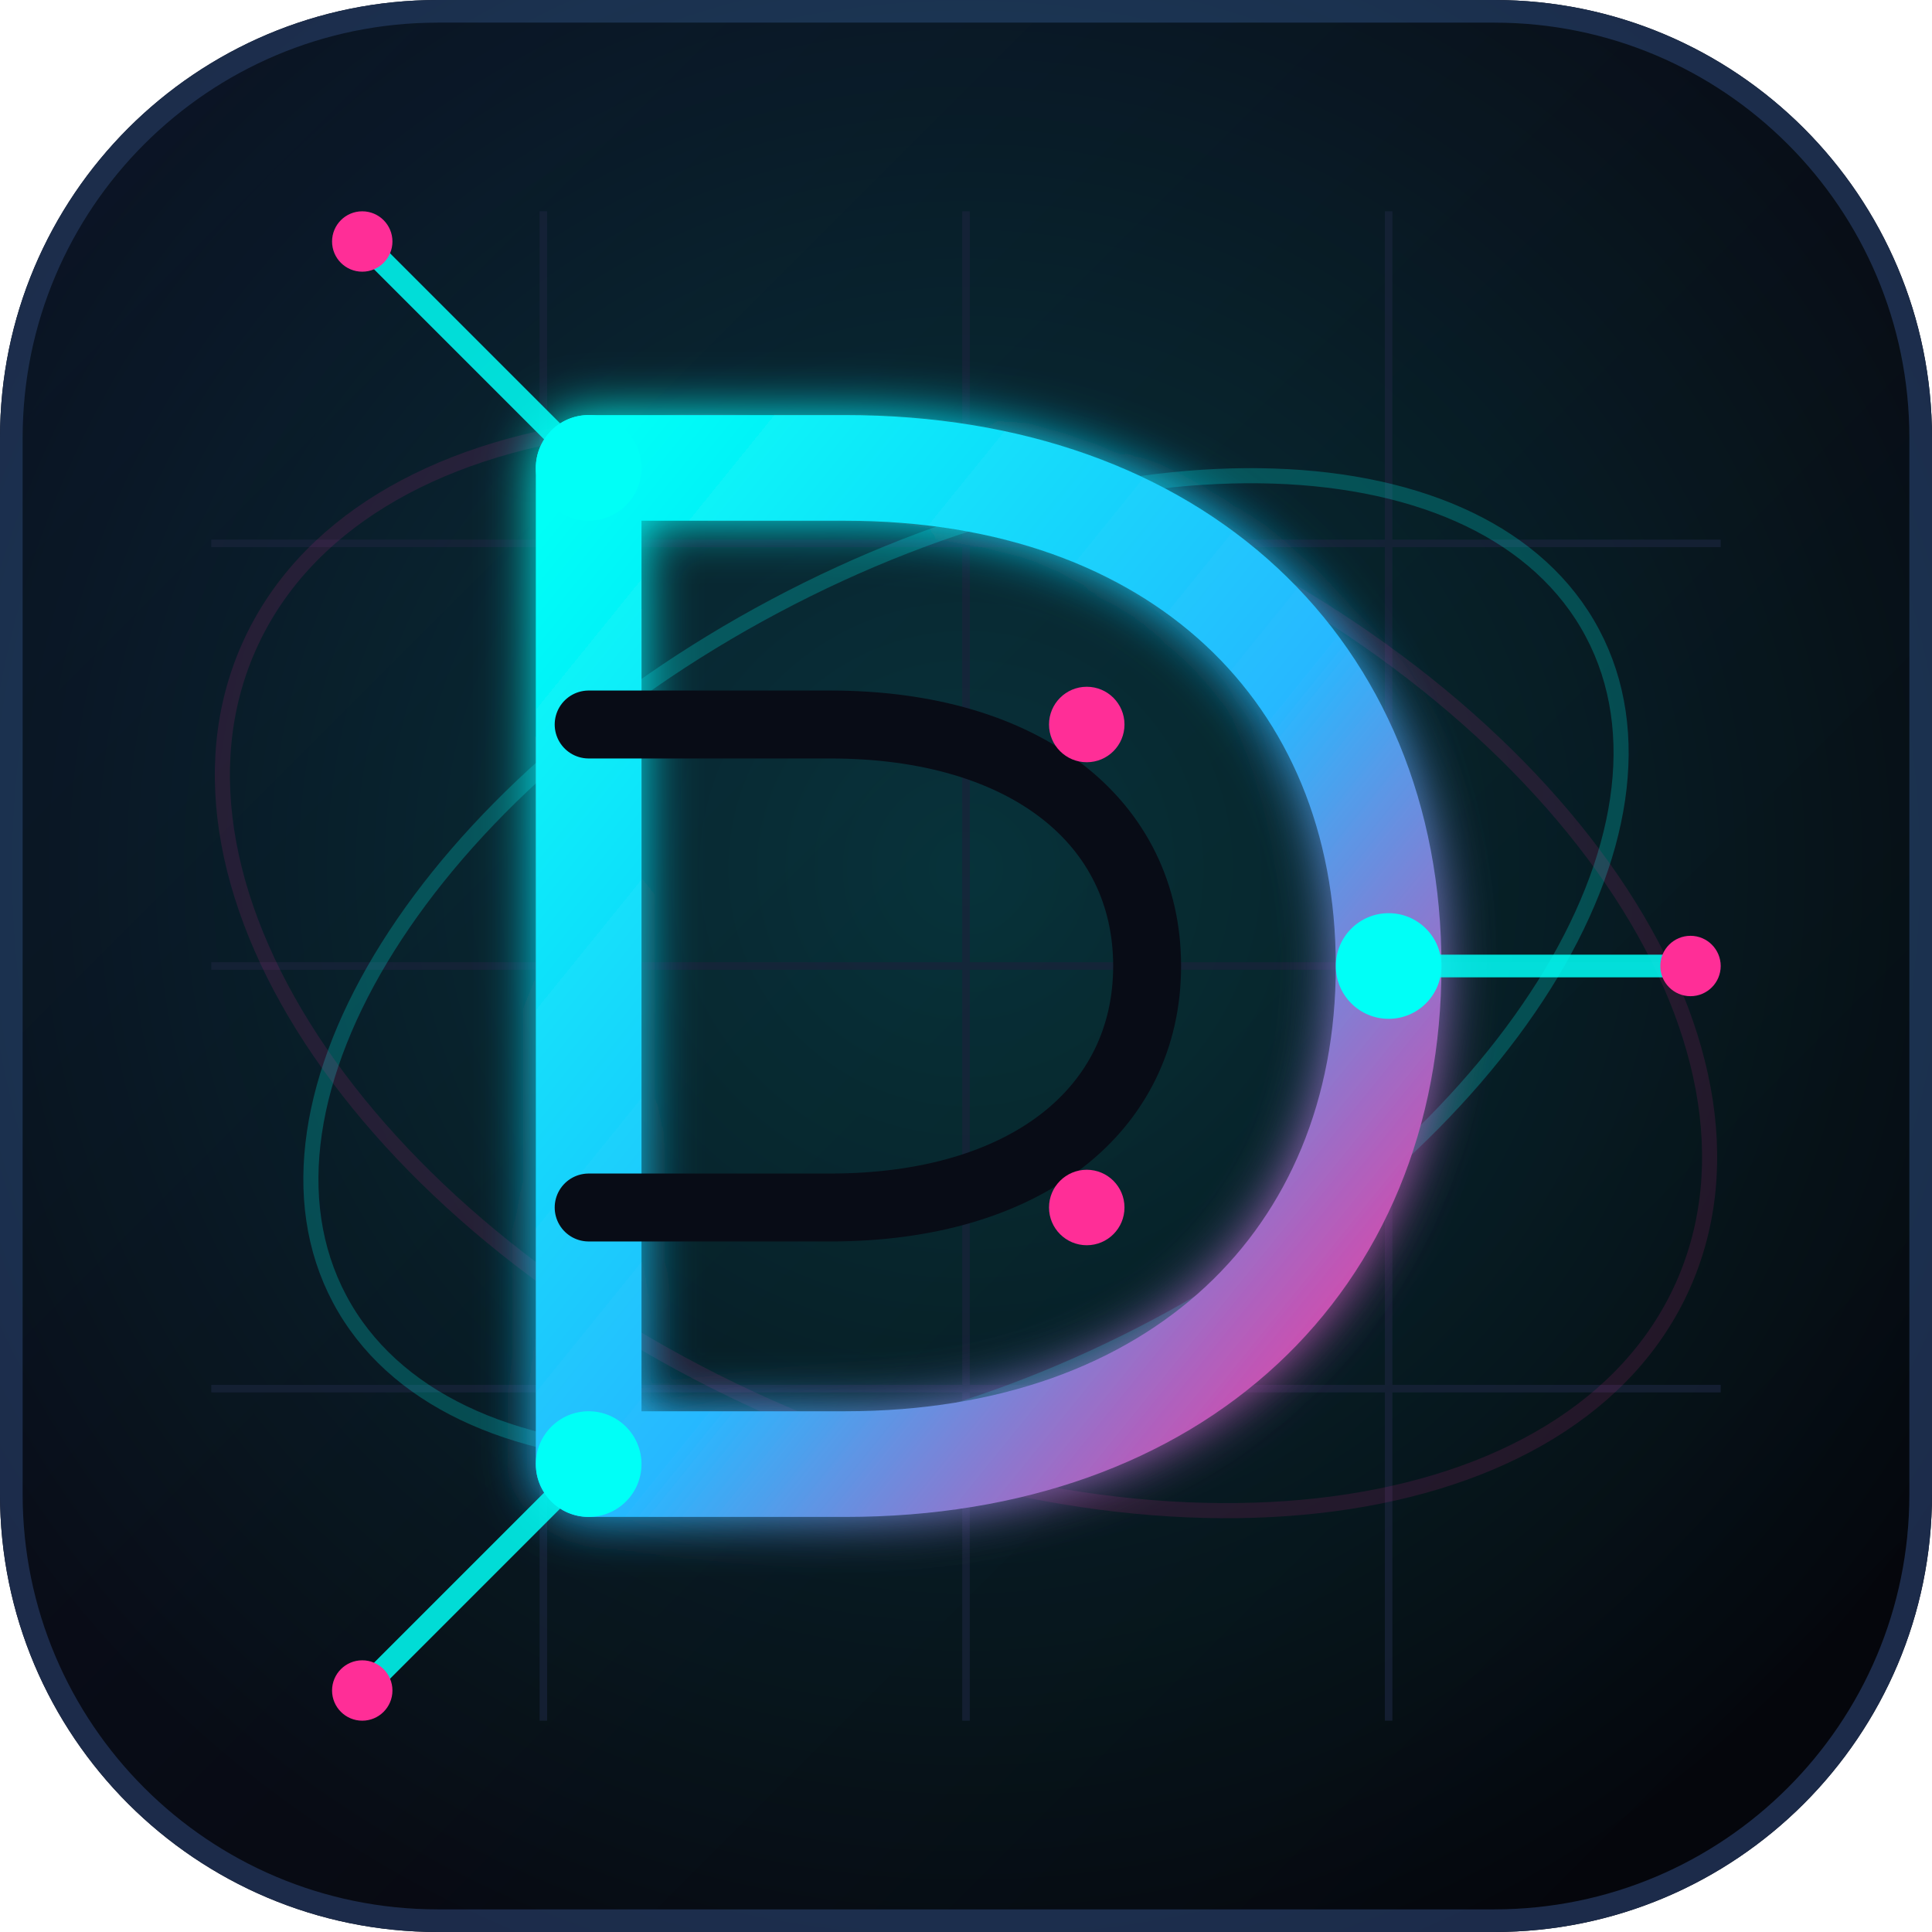
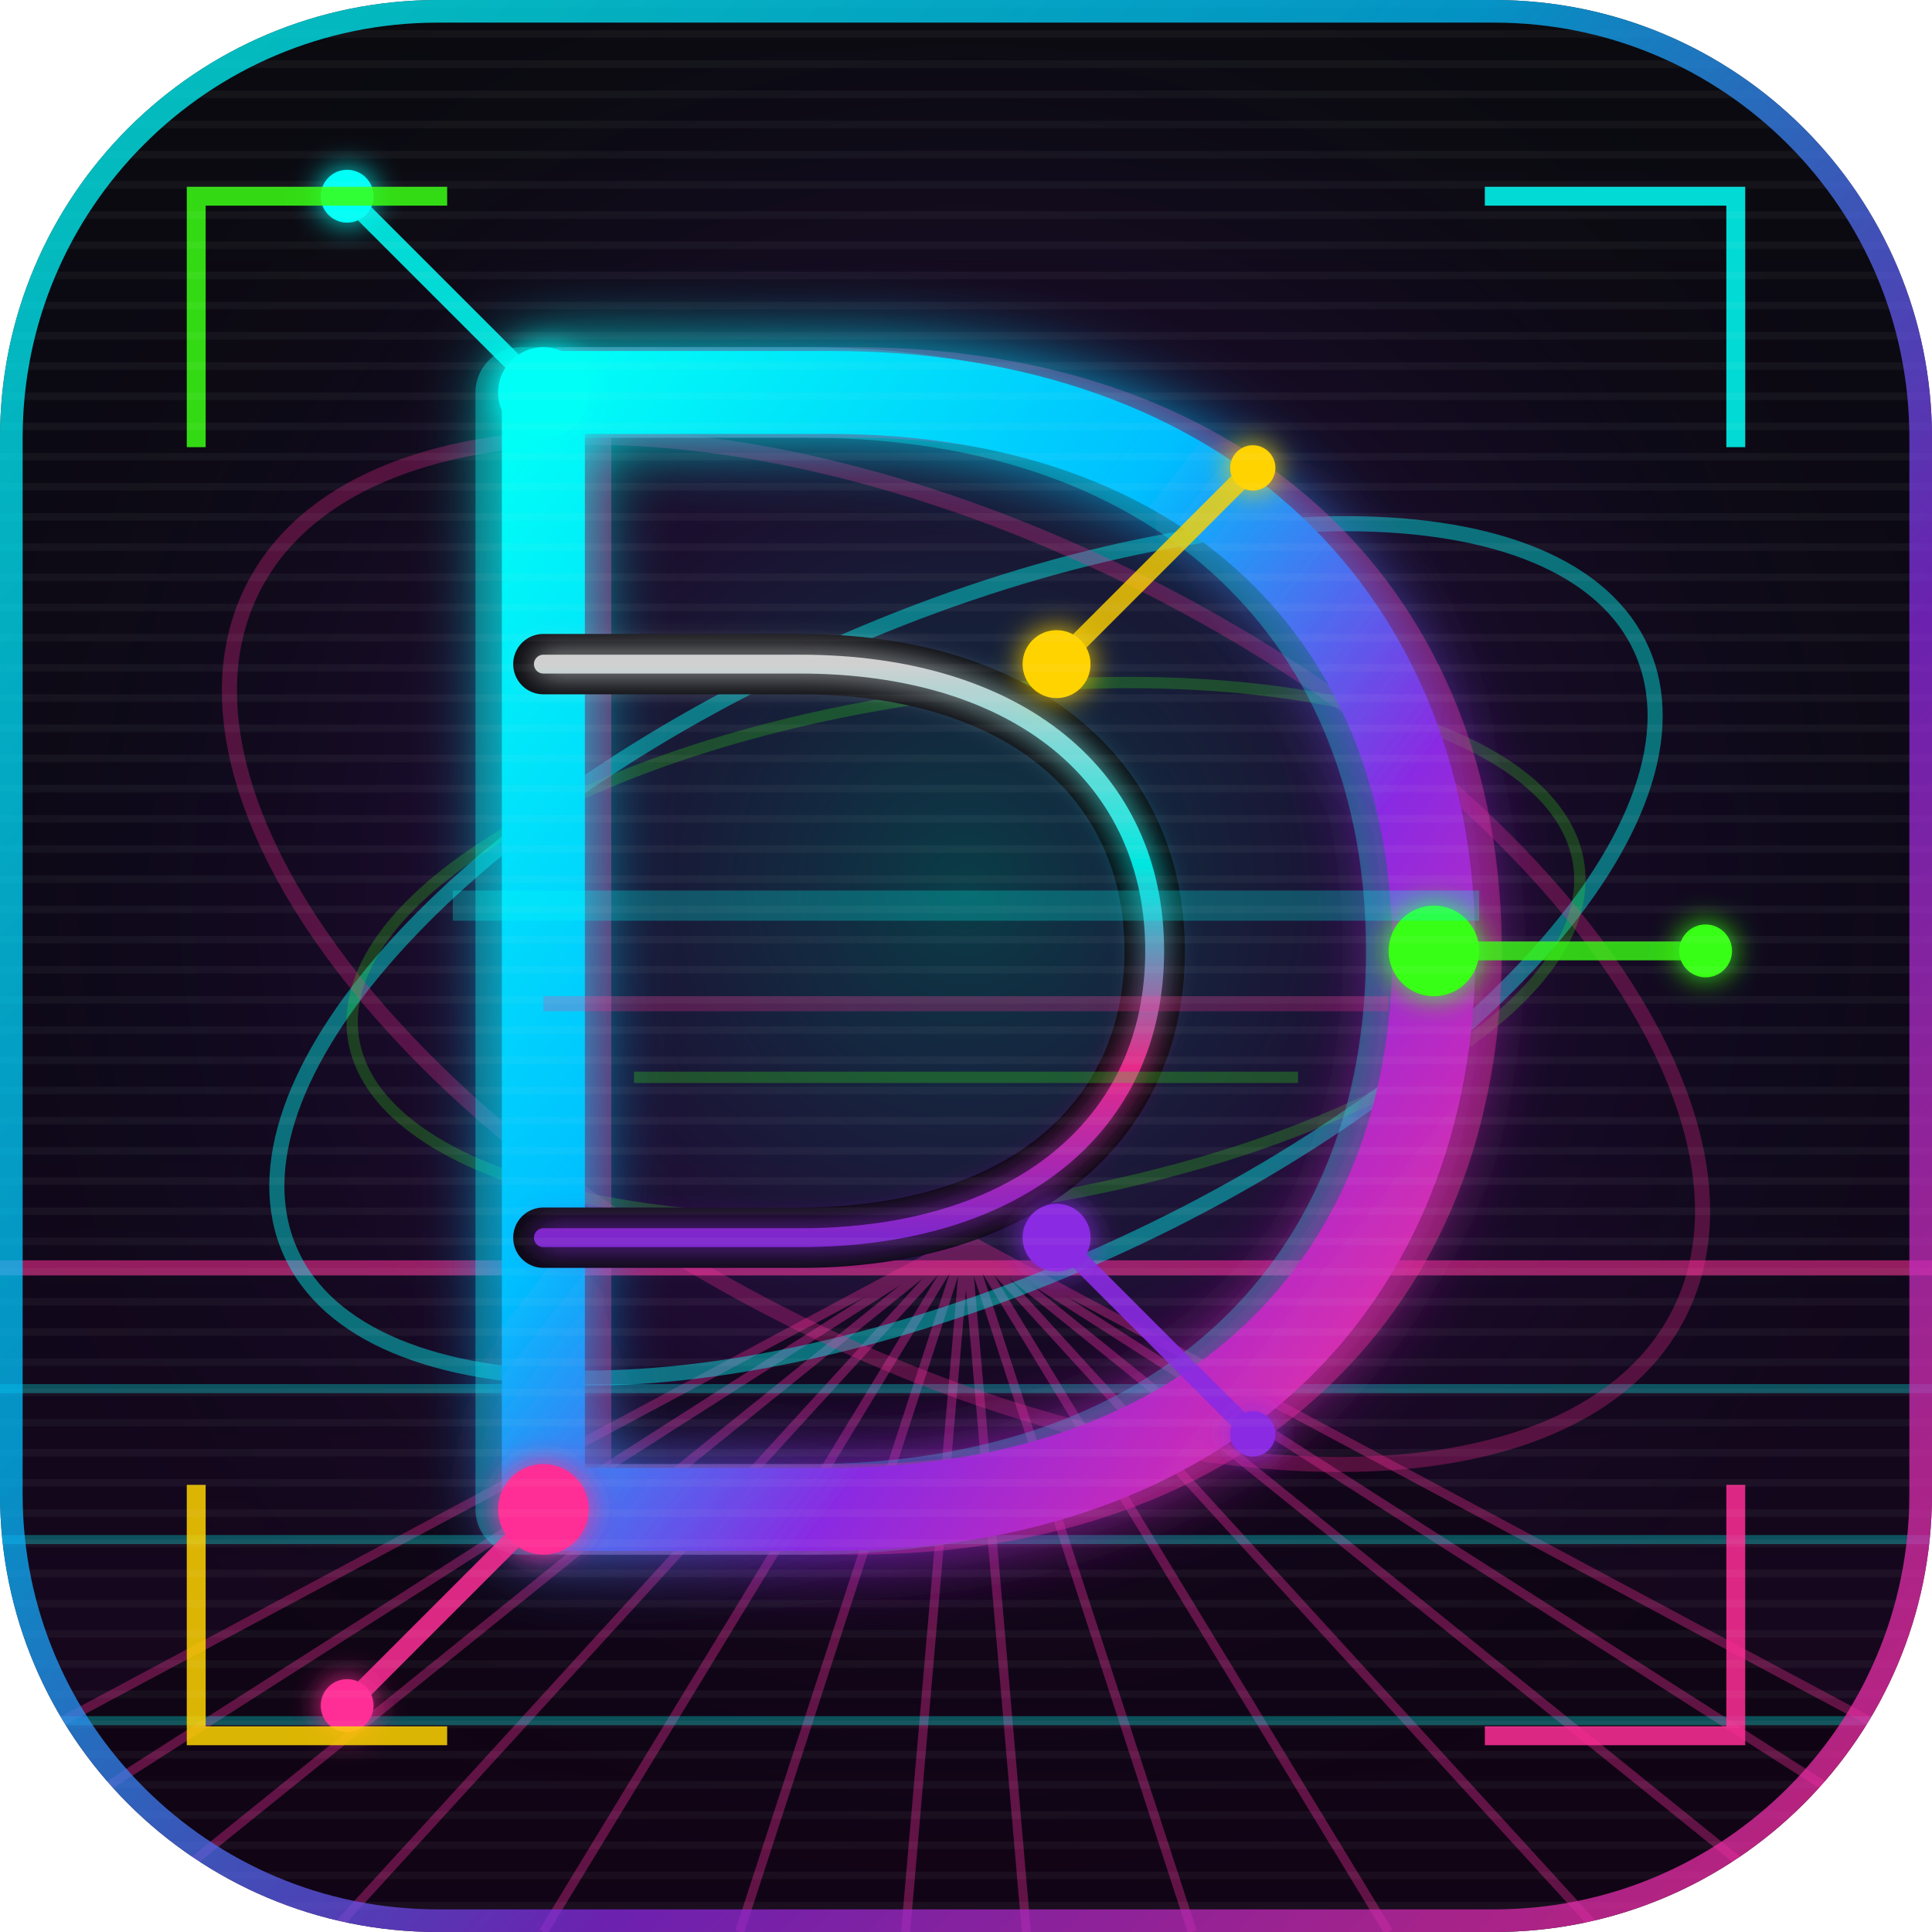
<svg xmlns="http://www.w3.org/2000/svg" viewBox="0 0 256 256" width="256" height="256" role="img" aria-labelledby="devosTitle devosDesc">
  <defs>
-     <linearGradient id="devosBackground" x1="0" y1="0" x2="1" y2="1">
-       <stop offset="0" stop-color="#0B1224" />
-       <stop offset="0.55" stop-color="#080B14" />
-       <stop offset="1" stop-color="#04050A" />
+     <linearGradient id="devosBg" x1="0" y1="0" x2="0" y2="1">
+       <stop offset="0" stop-color="#0A0A0F" />
+       <stop offset="0.55" stop-color="#0D0818" />
+       <stop offset="1" stop-color="#1A0620" />
    </linearGradient>
-     <linearGradient id="devosAccent" x1="0" y1="0" x2="1" y2="1">
+     <linearGradient id="devosNeon" x1="0" y1="0" x2="1" y2="1">
      <stop offset="0" stop-color="#00FFF7" />
-       <stop offset="0.55" stop-color="#28B8FF" />
+       <stop offset="0.38" stop-color="#00BFFF" />
+       <stop offset="0.66" stop-color="#8A2BE2" />
      <stop offset="1" stop-color="#FF2E97" />
    </linearGradient>
-     <radialGradient id="devosCore" cx="0.5" cy="0.45" r="0.6">
-       <stop offset="0" stop-color="#00FFF7" stop-opacity="0.16" />
-       <stop offset="1" stop-color="#00FFF7" stop-opacity="0" />
+     <linearGradient id="devosChrome" x1="0" y1="0" x2="0" y2="1">
+       <stop offset="0" stop-color="#E6E6E6" />
+       <stop offset="0.35" stop-color="#00FFF7" />
+       <stop offset="0.7" stop-color="#FF2E97" />
+       <stop offset="1" stop-color="#8A2BE2" />
+     </linearGradient>
+     <radialGradient id="devosHalo" cx="0.5" cy="0.46" r="0.55">
+       <stop offset="0" stop-color="#00FFF7" stop-opacity="0.22" />
+       <stop offset="0.45" stop-color="#8A2BE2" stop-opacity="0.12" />
+       <stop offset="1" stop-color="#0A0A0F" stop-opacity="0" />
    </radialGradient>
-     <filter id="devosGlow" x="-60%" y="-60%" width="220%" height="220%">
-       <feGaussianBlur stdDeviation="3.5" result="blur" />
+     <filter id="devosGlow" x="-70%" y="-70%" width="240%" height="240%">
+       <feGaussianBlur stdDeviation="5" result="blur" />
      <feMerge>
        <feMergeNode in="blur" />
        <feMergeNode in="SourceGraphic" />
      </feMerge>
    </filter>
+     <filter id="devosSoftGlow" x="-40%" y="-40%" width="180%" height="180%">
+       <feGaussianBlur stdDeviation="2" result="blur" />
+       <feMerge>
+         <feMergeNode in="blur" />
+         <feMergeNode in="SourceGraphic" />
+       </feMerge>
+     </filter>
+     <pattern id="devosScanlines" width="4" height="4" patternUnits="userSpaceOnUse">
+       <rect width="4" height="1" fill="#E6E6E6" opacity="0.045" />
+     </pattern>
+     <clipPath id="devosFrame">
+       <rect width="256" height="256" rx="58" />
+     </clipPath>
  </defs>
-   <rect width="256" height="256" rx="58" fill="url(#devosBackground)" />
-   <rect x="1.5" y="1.5" width="253" height="253" rx="56.5" fill="none" stroke="#1C2B4A" stroke-width="3" />
-   <rect width="256" height="256" rx="58" fill="url(#devosCore)" />
-   <g stroke="#18233A" stroke-width="1" opacity="0.75">
-     <path d="M28 72h200M28 128h200M28 184h200" />
-     <path d="M72 28v200M128 28v200M184 28v200" />
+   <rect width="256" height="256" rx="58" fill="url(#devosBg)" />
+   <g clip-path="url(#devosFrame)">
+     <rect width="256" height="256" fill="url(#devosHalo)" />
+     <path d="M0 168h256" stroke="#FF2E97" stroke-width="2" opacity="0.55" />
+     <g stroke="#FF2E97" stroke-width="1.2" opacity="0.32">
+       <path d="M-44 256 128 164 300 256" />
+       <path d="M-16 256 128 164 272 256" />
+       <path d="M14 256 128 164 242 256" />
+       <path d="M44 256 128 164 212 256" />
+       <path d="M72 256 128 164 184 256" />
+       <path d="M98 256 128 164 158 256" />
+       <path d="M120 256 128 164 136 256" />
+     </g>
+     <g stroke="#00FFF7" stroke-width="1.2" opacity="0.3">
+       <path d="M0 184h256" />
+       <path d="M0 204h256" />
+       <path d="M0 228h256" />
+     </g>
+     <ellipse cx="128" cy="126" rx="98" ry="44" fill="none" stroke="#00FFF7" stroke-width="2" stroke-opacity="0.42" transform="rotate(-24 128 126)" />
+     <ellipse cx="128" cy="126" rx="106" ry="54" fill="none" stroke="#FF2E97" stroke-width="2" stroke-opacity="0.28" transform="rotate(27 128 126)" />
+     <ellipse cx="128" cy="126" rx="82" ry="34" fill="none" stroke="#39FF14" stroke-width="1.5" stroke-opacity="0.22" transform="rotate(-8 128 126)" />
+     <path d="M72 52h38c50 0 80 30 80 74s-30 74-80 74H72V52Z" fill="none" stroke="#00FFF7" stroke-width="12" stroke-linejoin="round" opacity="0.35" transform="translate(-3 0)" />
+     <path d="M72 52h38c50 0 80 30 80 74s-30 74-80 74H72V52Z" fill="none" stroke="#FF2E97" stroke-width="12" stroke-linejoin="round" opacity="0.4" transform="translate(3 0)" />
+     <path d="M72 52h38c50 0 80 30 80 74s-30 74-80 74H72V52Z" fill="none" stroke="url(#devosNeon)" stroke-width="11" stroke-linejoin="round" filter="url(#devosGlow)" />
+     <path d="M72 88h34c29 0 47 15 47 38s-18 38-47 38H72" fill="none" stroke="#0A0A0F" stroke-width="8" stroke-linecap="round" />
+     <path d="M72 88h34c29 0 47 15 47 38s-18 38-47 38H72" fill="none" stroke="url(#devosChrome)" stroke-width="2.5" stroke-linecap="round" opacity="0.9" filter="url(#devosSoftGlow)" />
+     <g stroke-linecap="round" stroke-width="2.5">
+       <path d="M72 52 46 26" stroke="#00FFF7" opacity="0.85" />
+       <path d="M72 200 46 226" stroke="#FF2E97" opacity="0.85" />
+       <path d="M190 126 226 126" stroke="#39FF14" opacity="0.8" />
+       <path d="M140 88 166 62" stroke="#FFD300" opacity="0.8" />
+       <path d="M140 164 166 190" stroke="#8A2BE2" opacity="0.9" />
+     </g>
+     <g filter="url(#devosSoftGlow)">
+       <circle cx="72" cy="52" r="6" fill="#00FFF7" />
+       <circle cx="72" cy="200" r="6" fill="#FF2E97" />
+       <circle cx="190" cy="126" r="6" fill="#39FF14" />
+       <circle cx="140" cy="88" r="4.5" fill="#FFD300" />
+       <circle cx="140" cy="164" r="4.5" fill="#8A2BE2" />
+       <circle cx="46" cy="26" r="3.5" fill="#00FFF7" />
+       <circle cx="46" cy="226" r="3.5" fill="#FF2E97" />
+       <circle cx="226" cy="126" r="3.5" fill="#39FF14" />
+       <circle cx="166" cy="62" r="3" fill="#FFD300" />
+       <circle cx="166" cy="190" r="3" fill="#8A2BE2" />
+     </g>
+     <g fill="none" stroke-linecap="square" stroke-width="2.5">
+       <path d="M26 58V26h32" stroke="#39FF14" opacity="0.85" />
+       <path d="M198 26h32v32" stroke="#00FFF7" opacity="0.85" />
+       <path d="M230 198v32h-32" stroke="#FF2E97" opacity="0.85" />
+       <path d="M58 230H26v-32" stroke="#FFD300" opacity="0.85" />
+     </g>
+     <g opacity="0.25">
+       <rect x="60" y="118" width="136" height="4" fill="#00FFF7" />
+       <rect x="72" y="132" width="112" height="2" fill="#FF2E97" />
+       <rect x="84" y="142" width="88" height="1.5" fill="#39FF14" />
+     </g>
+     <rect width="256" height="256" fill="url(#devosScanlines)" />
  </g>
-   <ellipse cx="128" cy="128" rx="94" ry="54" fill="none" stroke="#00FFF7" stroke-opacity="0.22" stroke-width="2" transform="rotate(-28 128 128)" />
-   <ellipse cx="128" cy="128" rx="104" ry="64" fill="none" stroke="#FF2E97" stroke-opacity="0.12" stroke-width="2" transform="rotate(24 128 128)" />
-   <path d="M78 62h34c44 0 72 27 72 66s-28 66-72 66H78V62Z" fill="none" stroke="url(#devosAccent)" stroke-width="14" stroke-linejoin="round" filter="url(#devosGlow)" />
-   <path d="M78 96h32c26 0 42 13 42 32s-16 32-42 32H78" fill="none" stroke="#080C16" stroke-width="9" stroke-linecap="round" />
-   <g stroke="#00FFF7" stroke-width="3" stroke-linecap="round" opacity="0.85">
-     <path d="M78 62 48 32" />
-     <path d="M78 194 48 224" />
-     <path d="M184 128 224 128" />
-   </g>
-   <g fill="#00FFF7">
-     <circle cx="78" cy="62" r="7" />
-     <circle cx="78" cy="194" r="7" />
-     <circle cx="184" cy="128" r="7" />
-   </g>
-   <g fill="#FF2E97">
-     <circle cx="144" cy="96" r="5" />
-     <circle cx="144" cy="160" r="5" />
-     <circle cx="48" cy="32" r="4" />
-     <circle cx="48" cy="224" r="4" />
-     <circle cx="224" cy="128" r="4" />
-   </g>
+   <rect x="1.5" y="1.5" width="253" height="253" rx="56.5" fill="none" stroke="url(#devosNeon)" stroke-width="3" opacity="0.75" />
</svg>
